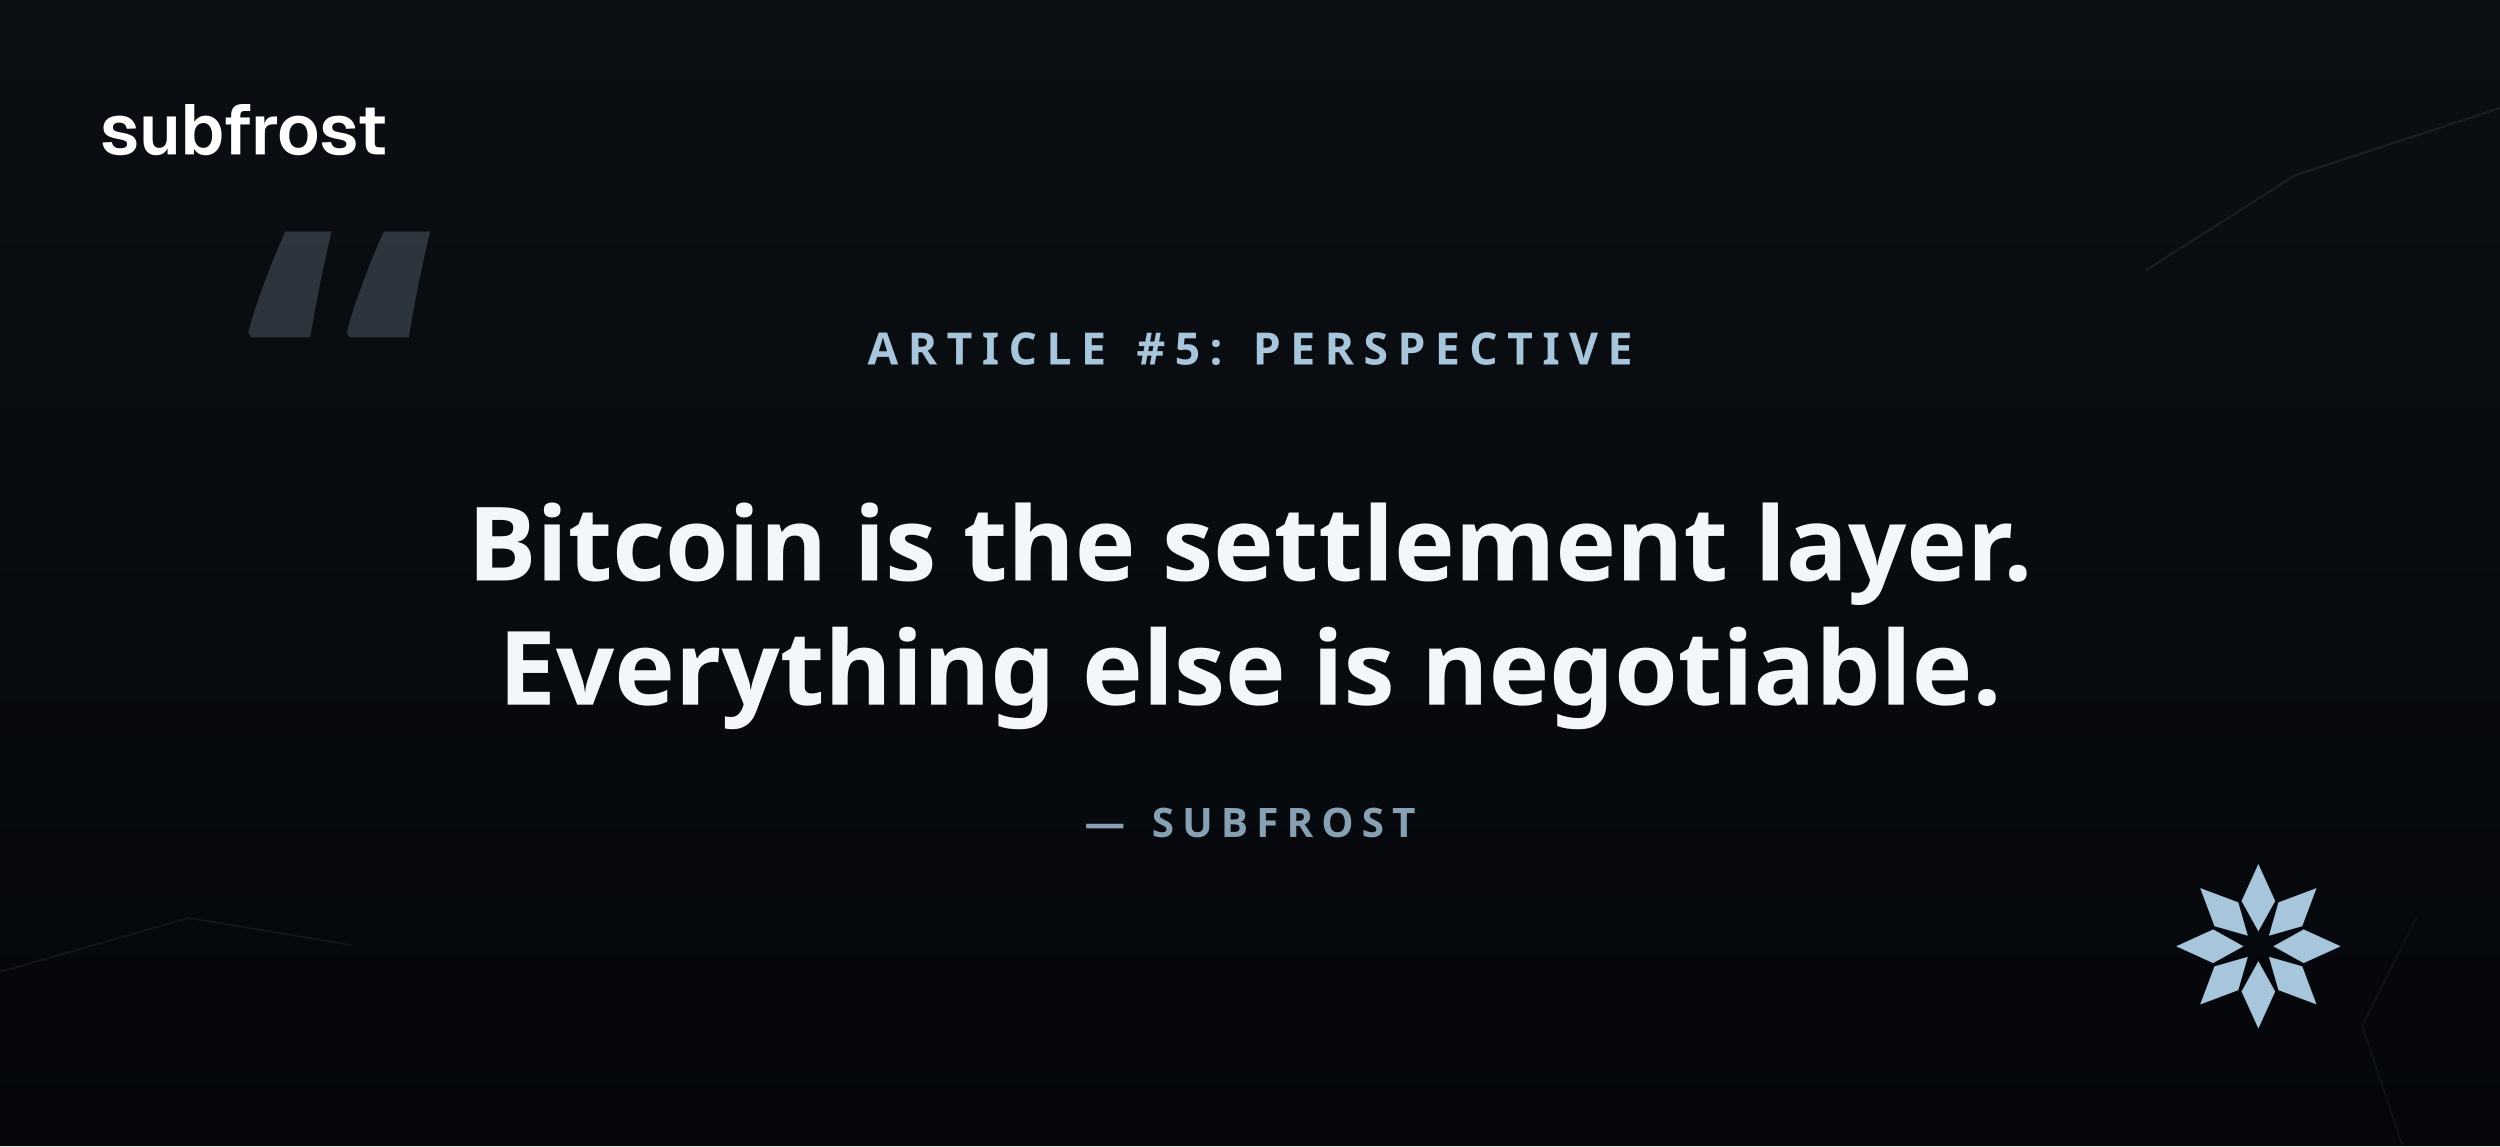
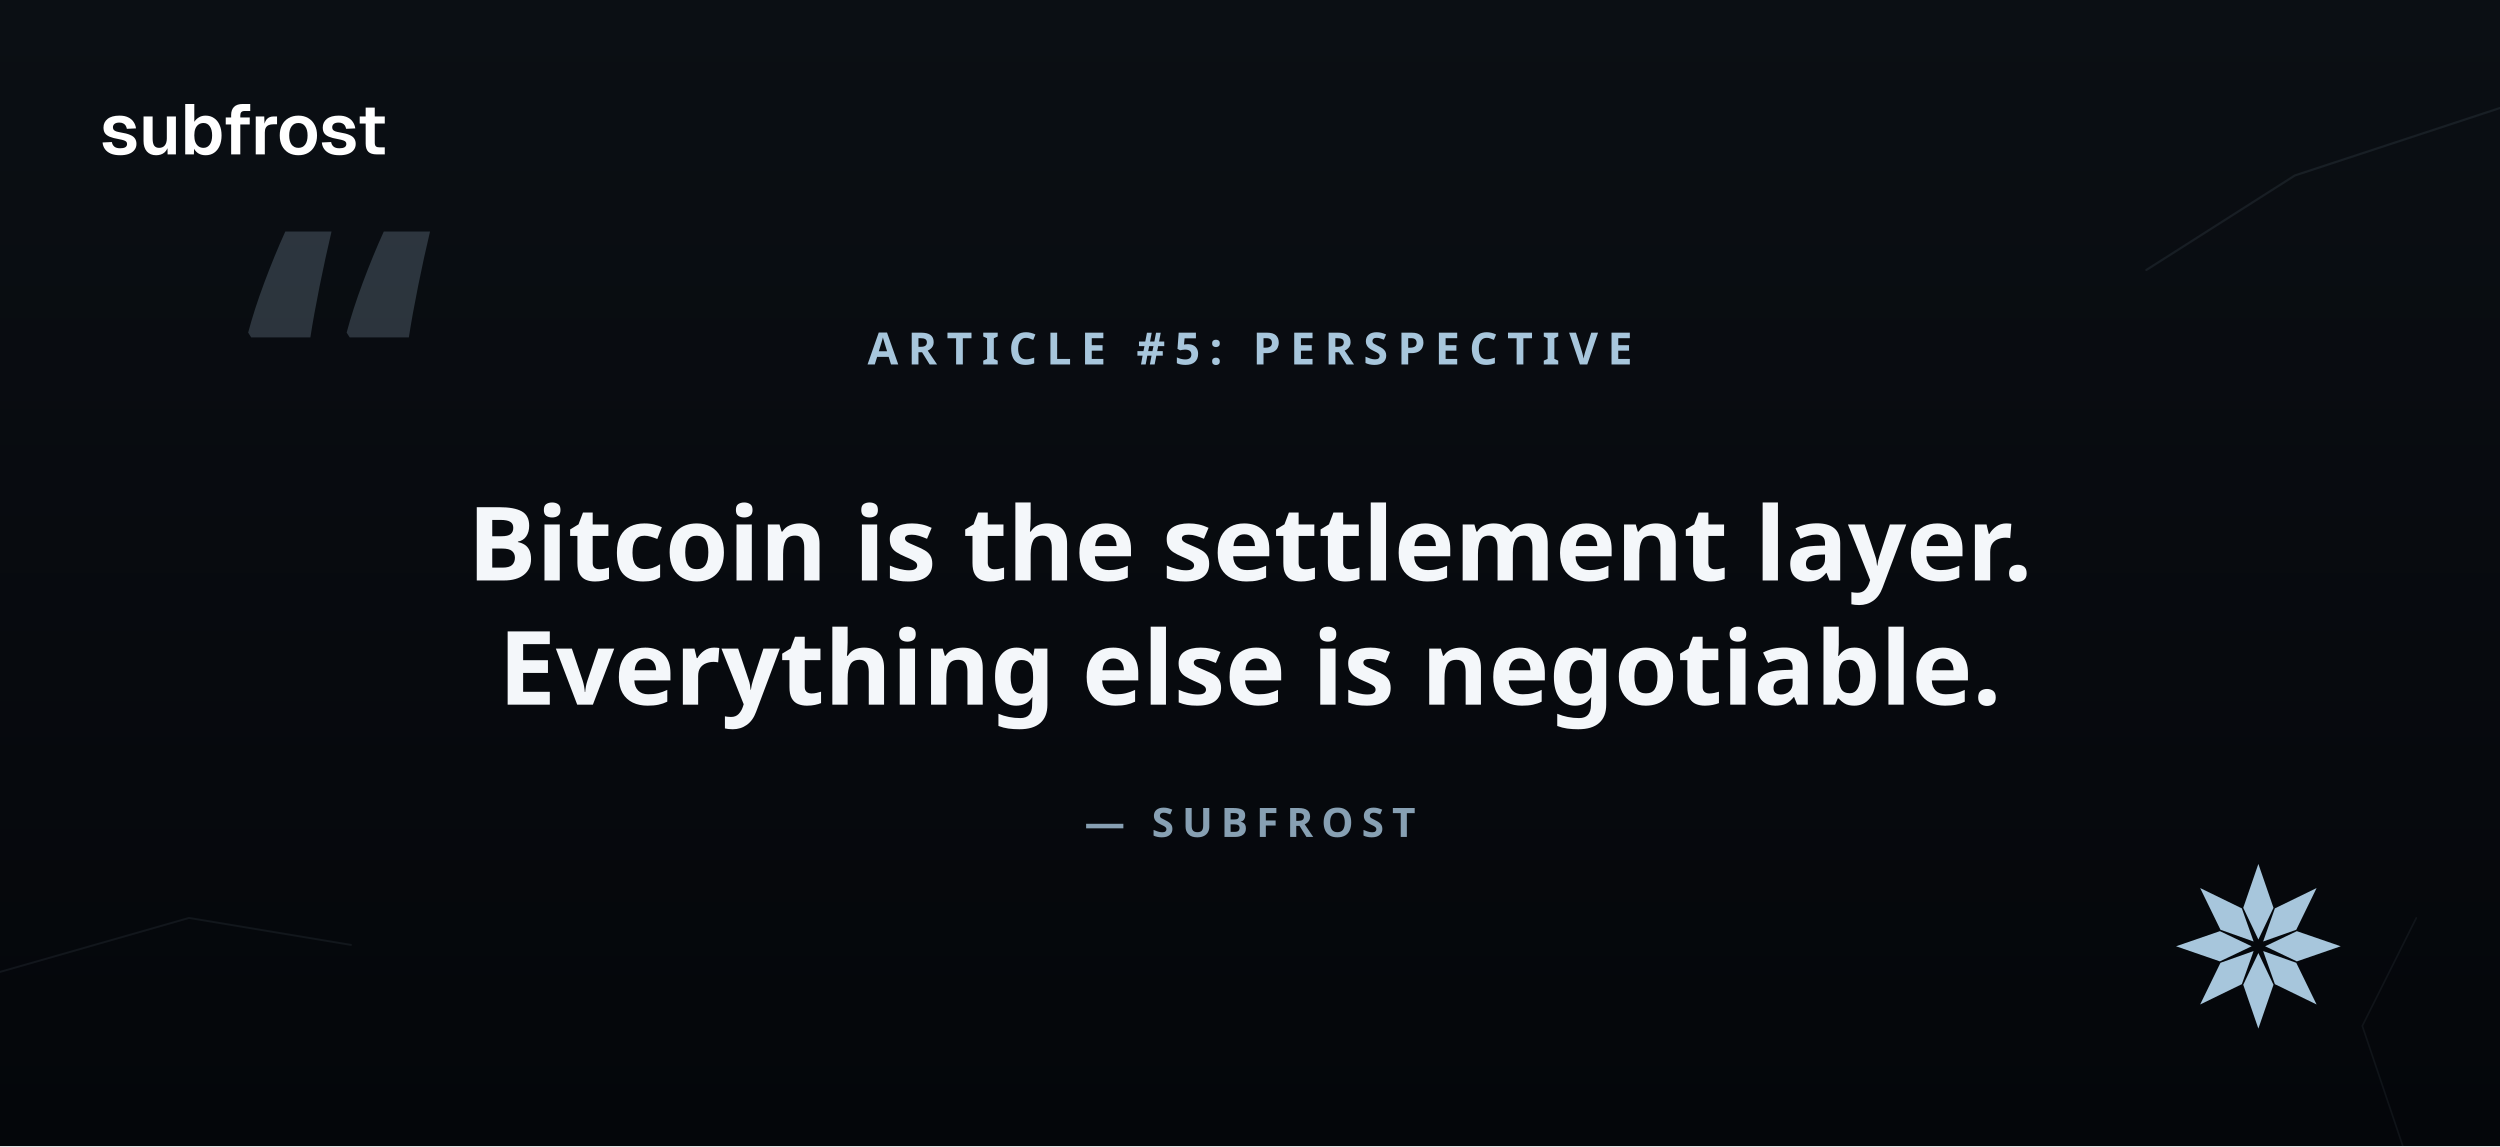
<svg xmlns="http://www.w3.org/2000/svg" width="1852" height="849" viewBox="0 0 1852 849">
  <defs>
    <linearGradient id="bg" x1="0" y1="0" x2="0" y2="1">
      <stop offset="0" stop-color="#0B0F14" />
      <stop offset="1" stop-color="#04060A" />
    </linearGradient>
  </defs>
  <rect x="0" y="0" width="1852" height="849" fill="url(#bg)" />
  <g transform="translate(6.8,68.3) scale(0.188)">
    <path d="M437.391 248.417C422.655 248.417 410.25 246.272 400.177 241.982C390.291 237.692 382.643 231.722 377.234 224.075C371.824 216.427 368.746 207.753 368 198.053L404.654 196.374C405.96 204.209 409.224 210.271 414.447 214.561C419.67 218.852 427.412 220.997 437.671 220.997C446.065 220.997 452.594 219.691 457.257 217.079C462.107 214.281 464.532 209.991 464.532 204.209C464.532 200.851 463.693 198.053 462.014 195.814C460.335 193.576 457.164 191.617 452.5 189.939C447.837 188.26 440.935 186.581 431.795 184.902C416.499 182.291 404.468 179.12 395.701 175.389C386.933 171.472 380.684 166.622 376.954 160.839C373.41 155.057 371.638 147.875 371.638 139.294C371.638 125.304 376.954 114.019 387.586 105.438C398.405 96.671 414.168 92.288 434.873 92.288C448.303 92.288 459.589 94.526 468.729 99.003C477.869 103.293 484.958 109.262 489.994 116.91C495.217 124.372 498.481 132.952 499.787 142.652L463.693 144.331C462.76 139.294 461.081 134.911 458.656 131.18C456.231 127.449 452.967 124.651 448.863 122.786C444.759 120.734 439.909 119.708 434.313 119.708C425.919 119.708 419.577 121.387 415.287 124.745C410.996 128.102 408.851 132.579 408.851 138.175C408.851 142.092 409.784 145.357 411.649 147.968C413.701 150.58 416.966 152.725 421.442 154.404C425.919 155.896 431.888 157.295 439.35 158.601C455.019 161.026 467.33 164.197 476.284 168.114C485.424 171.845 491.859 176.695 495.59 182.664C499.507 188.446 501.466 195.441 501.466 203.649C501.466 213.162 498.761 221.277 493.352 227.992C488.129 234.707 480.667 239.837 470.967 243.381C461.454 246.739 450.262 248.417 437.391 248.417Z" fill="white" />
    <path d="M578.663 248.417C563.554 248.417 551.522 243.474 542.568 233.588C533.801 223.515 529.418 209.618 529.418 191.897V95.645H565.232V182.944C565.232 195.441 567.284 204.675 571.388 210.644C575.678 216.427 582.114 219.318 590.694 219.318C600.394 219.318 607.856 216.147 613.079 209.805C618.488 203.276 621.193 193.856 621.193 181.545V95.645H657.008V245.06H624.271L623.431 203.929L627.908 205.328C625.67 219.504 620.353 230.23 611.959 237.505C603.565 244.78 592.466 248.417 578.663 248.417Z" fill="white" />
    <path d="M773.941 248.417C763.495 248.417 754.355 246.179 746.52 241.702C738.872 237.225 732.903 230.976 728.613 222.955L727.773 245.06H693.638V46.4H729.452V116.91C733.556 110.008 739.432 104.226 747.08 99.562C754.728 94.713 763.681 92.288 773.941 92.288C786.812 92.288 797.911 95.552 807.237 102.081C816.751 108.423 824.026 117.47 829.062 129.222C834.285 140.787 836.896 154.497 836.896 170.352C836.896 186.208 834.285 200.012 829.062 211.763C824.026 223.328 816.751 232.375 807.237 238.904C797.911 245.246 786.812 248.417 773.941 248.417ZM765.827 219.318C776.086 219.318 784.294 215.028 790.449 206.447C796.605 197.68 799.683 185.648 799.683 170.352C799.683 154.87 796.605 142.839 790.449 134.258C784.48 125.677 776.366 121.387 766.106 121.387C758.459 121.387 751.837 123.346 746.24 127.263C740.831 130.994 736.634 136.496 733.649 143.771C730.851 151.046 729.452 159.907 729.452 170.352C729.452 180.425 730.851 189.193 733.649 196.654C736.634 203.929 740.831 209.525 746.24 213.442C751.65 217.359 758.179 219.318 765.827 219.318Z" fill="white" />
    <path d="M1139.73 248.417C1124.99 248.417 1112.03 245.246 1100.84 238.904C1089.83 232.375 1081.25 223.235 1075.09 211.483C1069.12 199.732 1066.14 186.021 1066.14 170.352C1066.14 154.497 1069.12 140.787 1075.09 129.222C1081.25 117.47 1089.83 108.423 1100.84 102.081C1112.03 95.552 1124.99 92.288 1139.73 92.288C1154.46 92.288 1167.34 95.552 1178.34 102.081C1189.35 108.423 1197.83 117.47 1203.8 129.222C1209.96 140.787 1213.04 154.497 1213.04 170.352C1213.04 186.021 1209.96 199.732 1203.8 211.483C1197.83 223.235 1189.35 232.375 1178.34 238.904C1167.34 245.246 1154.46 248.417 1139.73 248.417ZM1139.73 219.318C1151.29 219.318 1160.15 215.028 1166.31 206.447C1172.65 197.866 1175.82 185.835 1175.82 170.352C1175.82 155.057 1172.65 143.118 1166.31 134.538C1160.15 125.771 1151.29 121.387 1139.73 121.387C1128.16 121.387 1119.21 125.771 1112.87 134.538C1106.52 143.118 1103.35 155.057 1103.35 170.352C1103.35 185.835 1106.52 197.866 1112.87 206.447C1119.21 215.028 1128.16 219.318 1139.73 219.318Z" fill="white" />
    <path fill-rule="evenodd" clip-rule="evenodd" d="M874.62 99.562V89.769C874.62 76.339 878.35 65.8 885.812 58.152C893.46 50.317 905.118 46.4 920.787 46.4H949.886V74.1H927.502C921.72 74.1 917.429 75.593 914.631 78.577C912.02 81.562 910.714 85.945 910.714 91.728V99.562H947.928V127.263H910.714V245.06H874.62V127.263H853.355V99.562H874.62Z" fill="white" />
    <path fill-rule="evenodd" clip-rule="evenodd" d="M1404.73 95.645V60.67H1440.55V95.645H1480V123.346H1440.55V198.892C1440.55 205.794 1442.04 210.644 1445.03 213.442C1448.01 216.054 1452.67 217.359 1459.02 217.359H1480V245.06H1448.1C1433.18 245.06 1422.17 241.609 1415.09 234.707C1408.18 227.805 1404.73 216.986 1404.73 202.25V123.346H1381.23V95.645H1404.73ZM1301.39 248.417C1286.65 248.417 1274.25 246.272 1264.18 241.982C1254.29 237.692 1246.64 231.722 1241.23 224.075C1235.82 216.427 1232.75 207.753 1232 198.053L1268.65 196.374C1269.96 204.209 1273.22 210.271 1278.45 214.561C1283.67 218.852 1291.41 220.997 1301.67 220.997C1310.06 220.997 1316.59 219.691 1321.26 217.079C1326.11 214.281 1328.53 209.991 1328.53 204.209C1328.53 200.851 1327.69 198.053 1326.01 195.814C1324.33 193.576 1321.16 191.617 1316.5 189.939C1311.84 188.26 1304.93 186.581 1295.79 184.902C1280.5 182.291 1268.47 179.12 1259.7 175.389C1250.93 171.472 1244.68 166.622 1240.95 160.839C1237.41 155.057 1235.64 147.875 1235.64 139.294C1235.64 125.304 1240.95 114.019 1251.59 105.438C1262.4 96.671 1278.17 92.288 1298.87 92.288C1312.3 92.288 1323.59 94.526 1332.73 99.003C1341.87 103.293 1348.96 109.262 1353.99 116.91C1359.22 124.372 1362.48 132.952 1363.79 142.652L1327.69 144.331C1326.76 139.294 1325.08 134.911 1322.66 131.18C1320.23 127.449 1316.97 124.651 1312.86 122.786C1308.76 120.734 1303.91 119.708 1298.31 119.708C1289.92 119.708 1283.58 121.387 1279.29 124.745C1275 128.102 1272.85 132.579 1272.85 138.175C1272.85 142.092 1273.78 145.357 1275.65 147.968C1277.7 150.58 1280.96 152.725 1285.44 154.404C1289.92 155.896 1295.89 157.295 1303.35 158.601C1319.02 161.026 1331.33 164.197 1340.28 168.114C1349.42 171.845 1355.86 176.695 1359.59 182.664C1363.51 188.446 1365.47 195.441 1365.47 203.649C1365.47 213.162 1362.76 221.277 1357.35 227.992C1352.13 234.707 1344.67 239.837 1334.97 243.381C1325.45 246.739 1314.26 248.417 1301.39 248.417Z" fill="white" />
    <path d="M971.527 95.645V245.06H1007.34V158.881C1007.34 151.233 1008.55 145.077 1010.98 140.414C1013.59 135.564 1017.41 132.02 1022.45 129.781C1027.49 127.543 1033.83 126.424 1041.48 126.424H1055.47V95.645H1041.76C1030.94 95.645 1022.36 98.91 1016.02 105.438C1011.77 109.814 1008.45 116.099 1006.07 124.294L1005.1 95.645H971.527Z" fill="white" />
  </g>
  <g stroke="#A7C6DC" fill="none" stroke-linecap="round">
    <path d="M1852 80 L1700 130 L1590 200" stroke-width="1.6" opacity="0.09" />
    <path d="M0 720 L140 680 L260 700" stroke-width="1.4" opacity="0.08" />
    <path d="M1780 849 L1750 760 L1790 680" stroke-width="1.2" opacity="0.07" />
  </g>
  <text x="180" y="400" font-family="Geist" font-weight="700" font-size="320" fill="#A7C6DC" opacity="0.22">“</text>
  <text x="926" y="270" text-anchor="middle" font-family="Geist Mono" font-weight="600" font-size="33" letter-spacing="7" fill="#A7C6DC">ARTICLE #5: PERSPECTIVE</text>
  <text x="926" y="430" text-anchor="middle" font-family="Geist" font-weight="600" font-size="76" fill="#F4F7FA">Bitcoin is the settlement layer.</text>
  <text x="926" y="522" text-anchor="middle" font-family="Geist" font-weight="600" font-size="76" fill="#F4F7FA">Everything else is negotiable.</text>
  <text x="926" y="620" text-anchor="middle" font-family="Geist Mono" font-weight="600" font-size="30" letter-spacing="6" fill="#A7C6DC" opacity="0.8">— SUBFROST</text>
  <g transform="translate(1673,701)">
-     <polygon points="0,-61 12.5,-33.5 0,-11 -12.5,-33.5" fill="#A7C6DC" />
-     <polygon points="0,-61 12.5,-33.5 0,-11 -12.5,-33.5" transform="rotate(45)" fill="#A7C6DC" />
-     <polygon points="0,-61 12.5,-33.5 0,-11 -12.5,-33.5" transform="rotate(90)" fill="#A7C6DC" />
-     <polygon points="0,-61 12.5,-33.5 0,-11 -12.5,-33.5" transform="rotate(135)" fill="#A7C6DC" />
-     <polygon points="0,-61 12.5,-33.5 0,-11 -12.5,-33.5" transform="rotate(180)" fill="#A7C6DC" />
-     <polygon points="0,-61 12.5,-33.5 0,-11 -12.5,-33.5" transform="rotate(225)" fill="#A7C6DC" />
-     <polygon points="0,-61 12.5,-33.5 0,-11 -12.5,-33.5" transform="rotate(270)" fill="#A7C6DC" />
-     <polygon points="0,-61 12.5,-33.5 0,-11 -12.5,-33.5" transform="rotate(315)" fill="#A7C6DC" />
+     <polygon points="0,-61 11.2,-28.5 0,-5 -11.2,-28.5" fill="#A7C6DC" />
+     <polygon points="0,-61 11.2,-28.5 0,-5 -11.2,-28.5" transform="rotate(45)" fill="#A7C6DC" />
+     <polygon points="0,-61 11.2,-28.5 0,-5 -11.2,-28.5" transform="rotate(90)" fill="#A7C6DC" />
+     <polygon points="0,-61 11.2,-28.5 0,-5 -11.2,-28.5" transform="rotate(135)" fill="#A7C6DC" />
+     <polygon points="0,-61 11.2,-28.5 0,-5 -11.2,-28.5" transform="rotate(180)" fill="#A7C6DC" />
+     <polygon points="0,-61 11.2,-28.5 0,-5 -11.2,-28.5" transform="rotate(225)" fill="#A7C6DC" />
+     <polygon points="0,-61 11.2,-28.5 0,-5 -11.2,-28.5" transform="rotate(270)" fill="#A7C6DC" />
+     <polygon points="0,-61 11.2,-28.5 0,-5 -11.2,-28.5" transform="rotate(315)" fill="#A7C6DC" />
  </g>
</svg>
